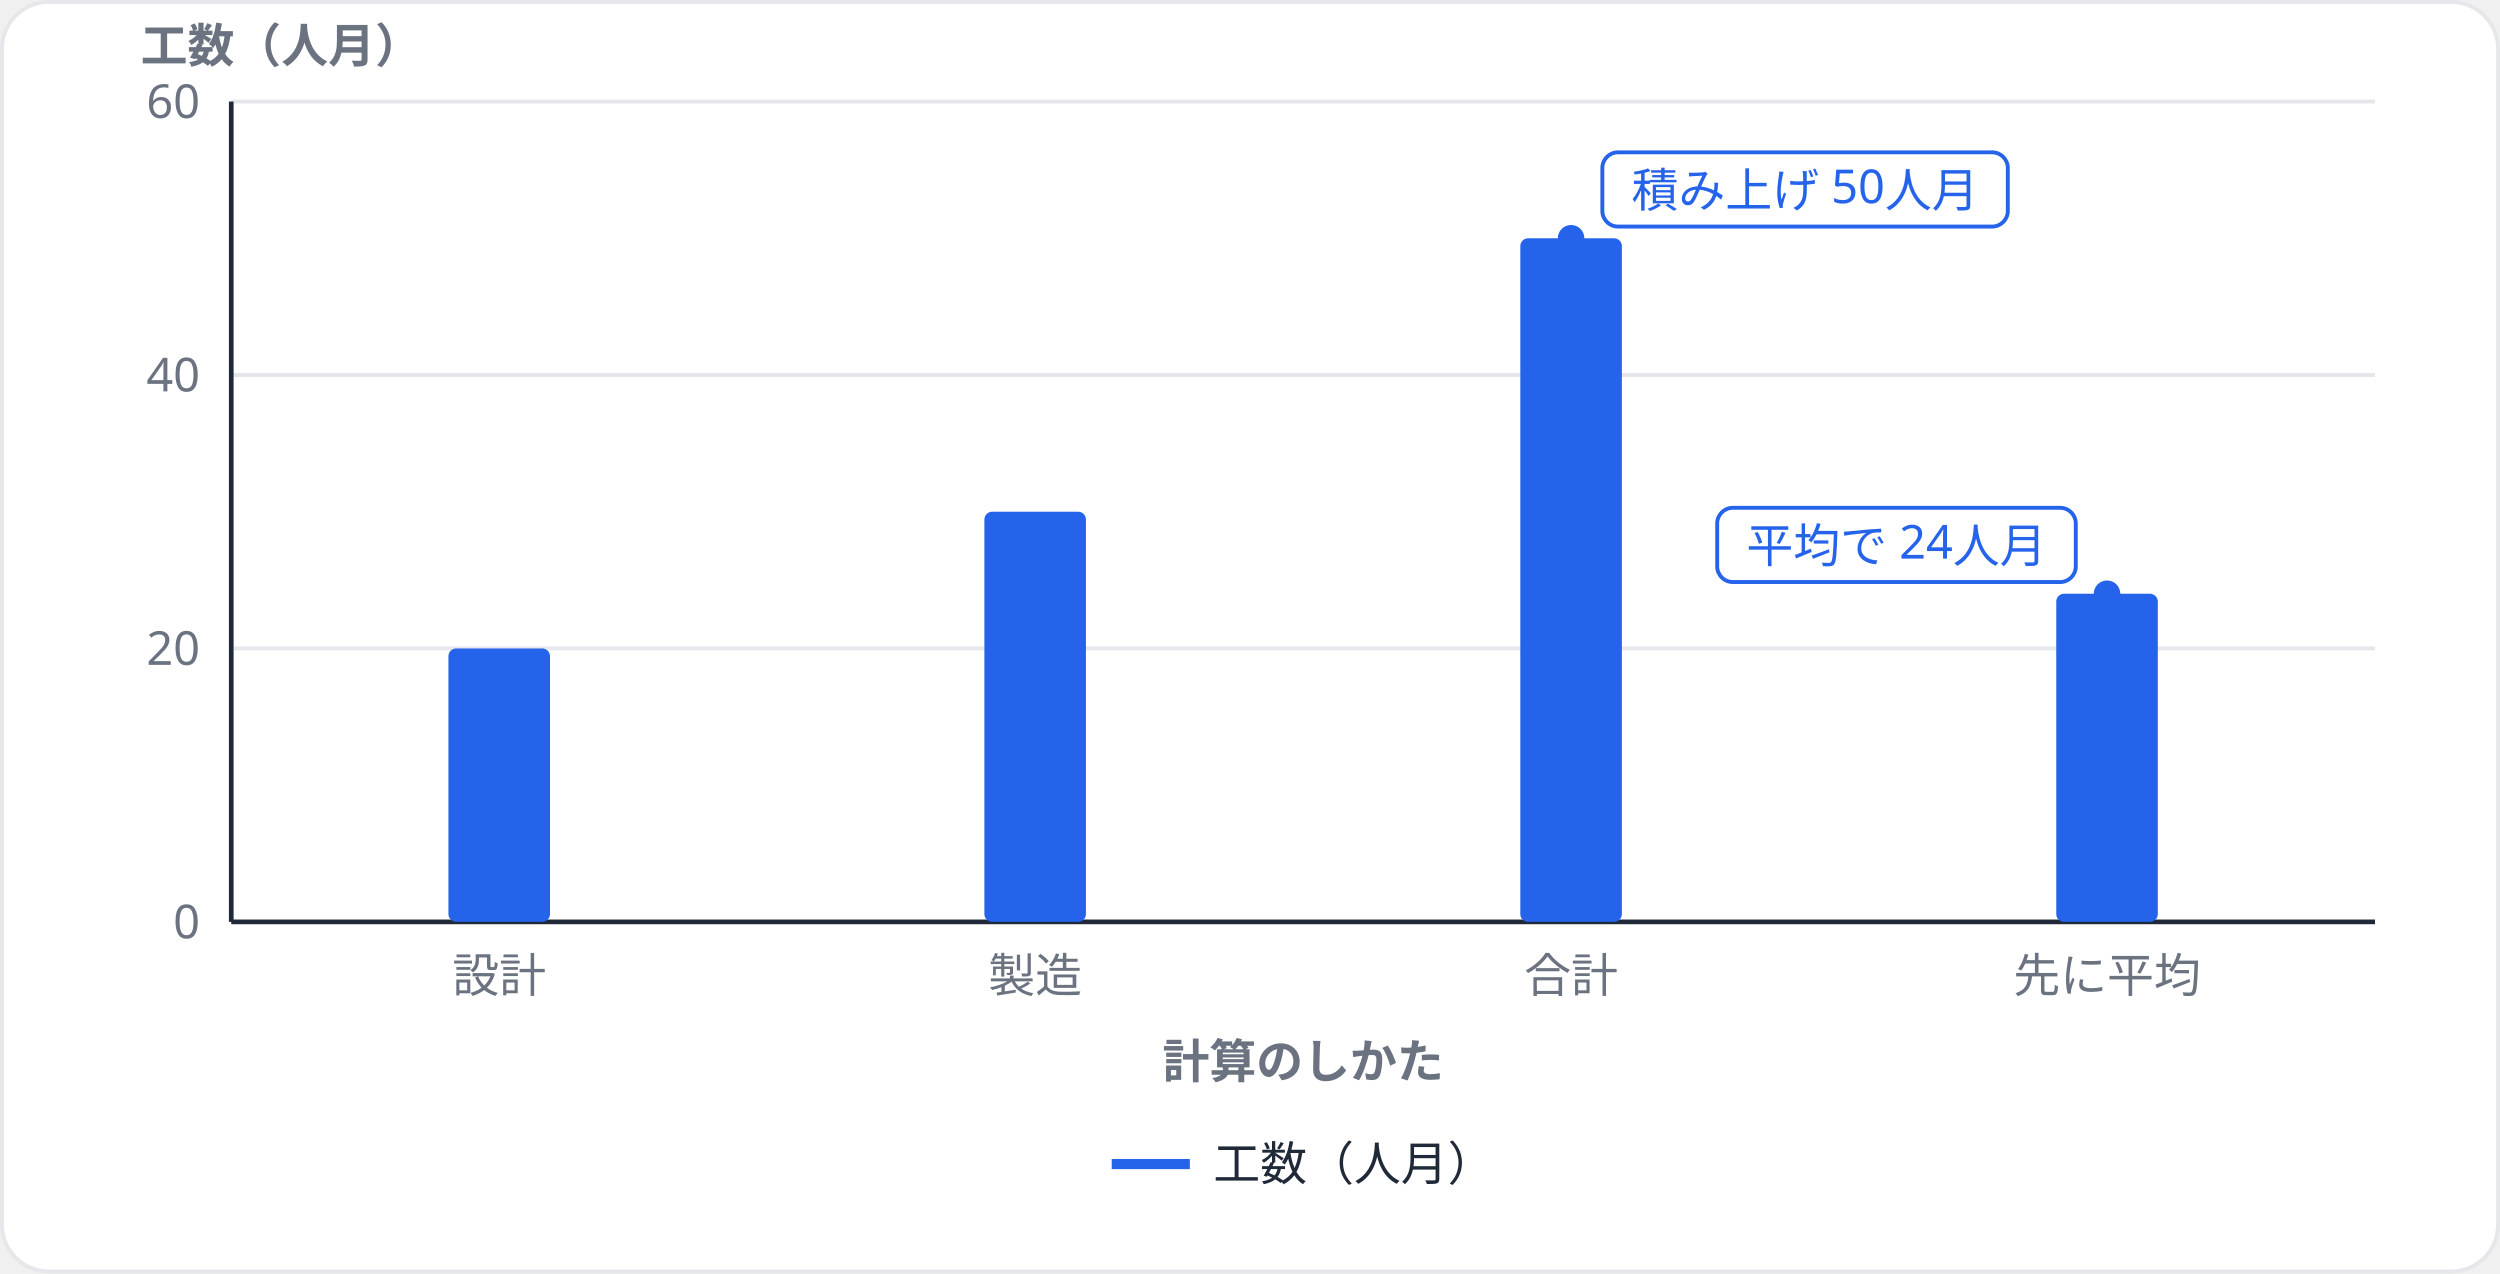
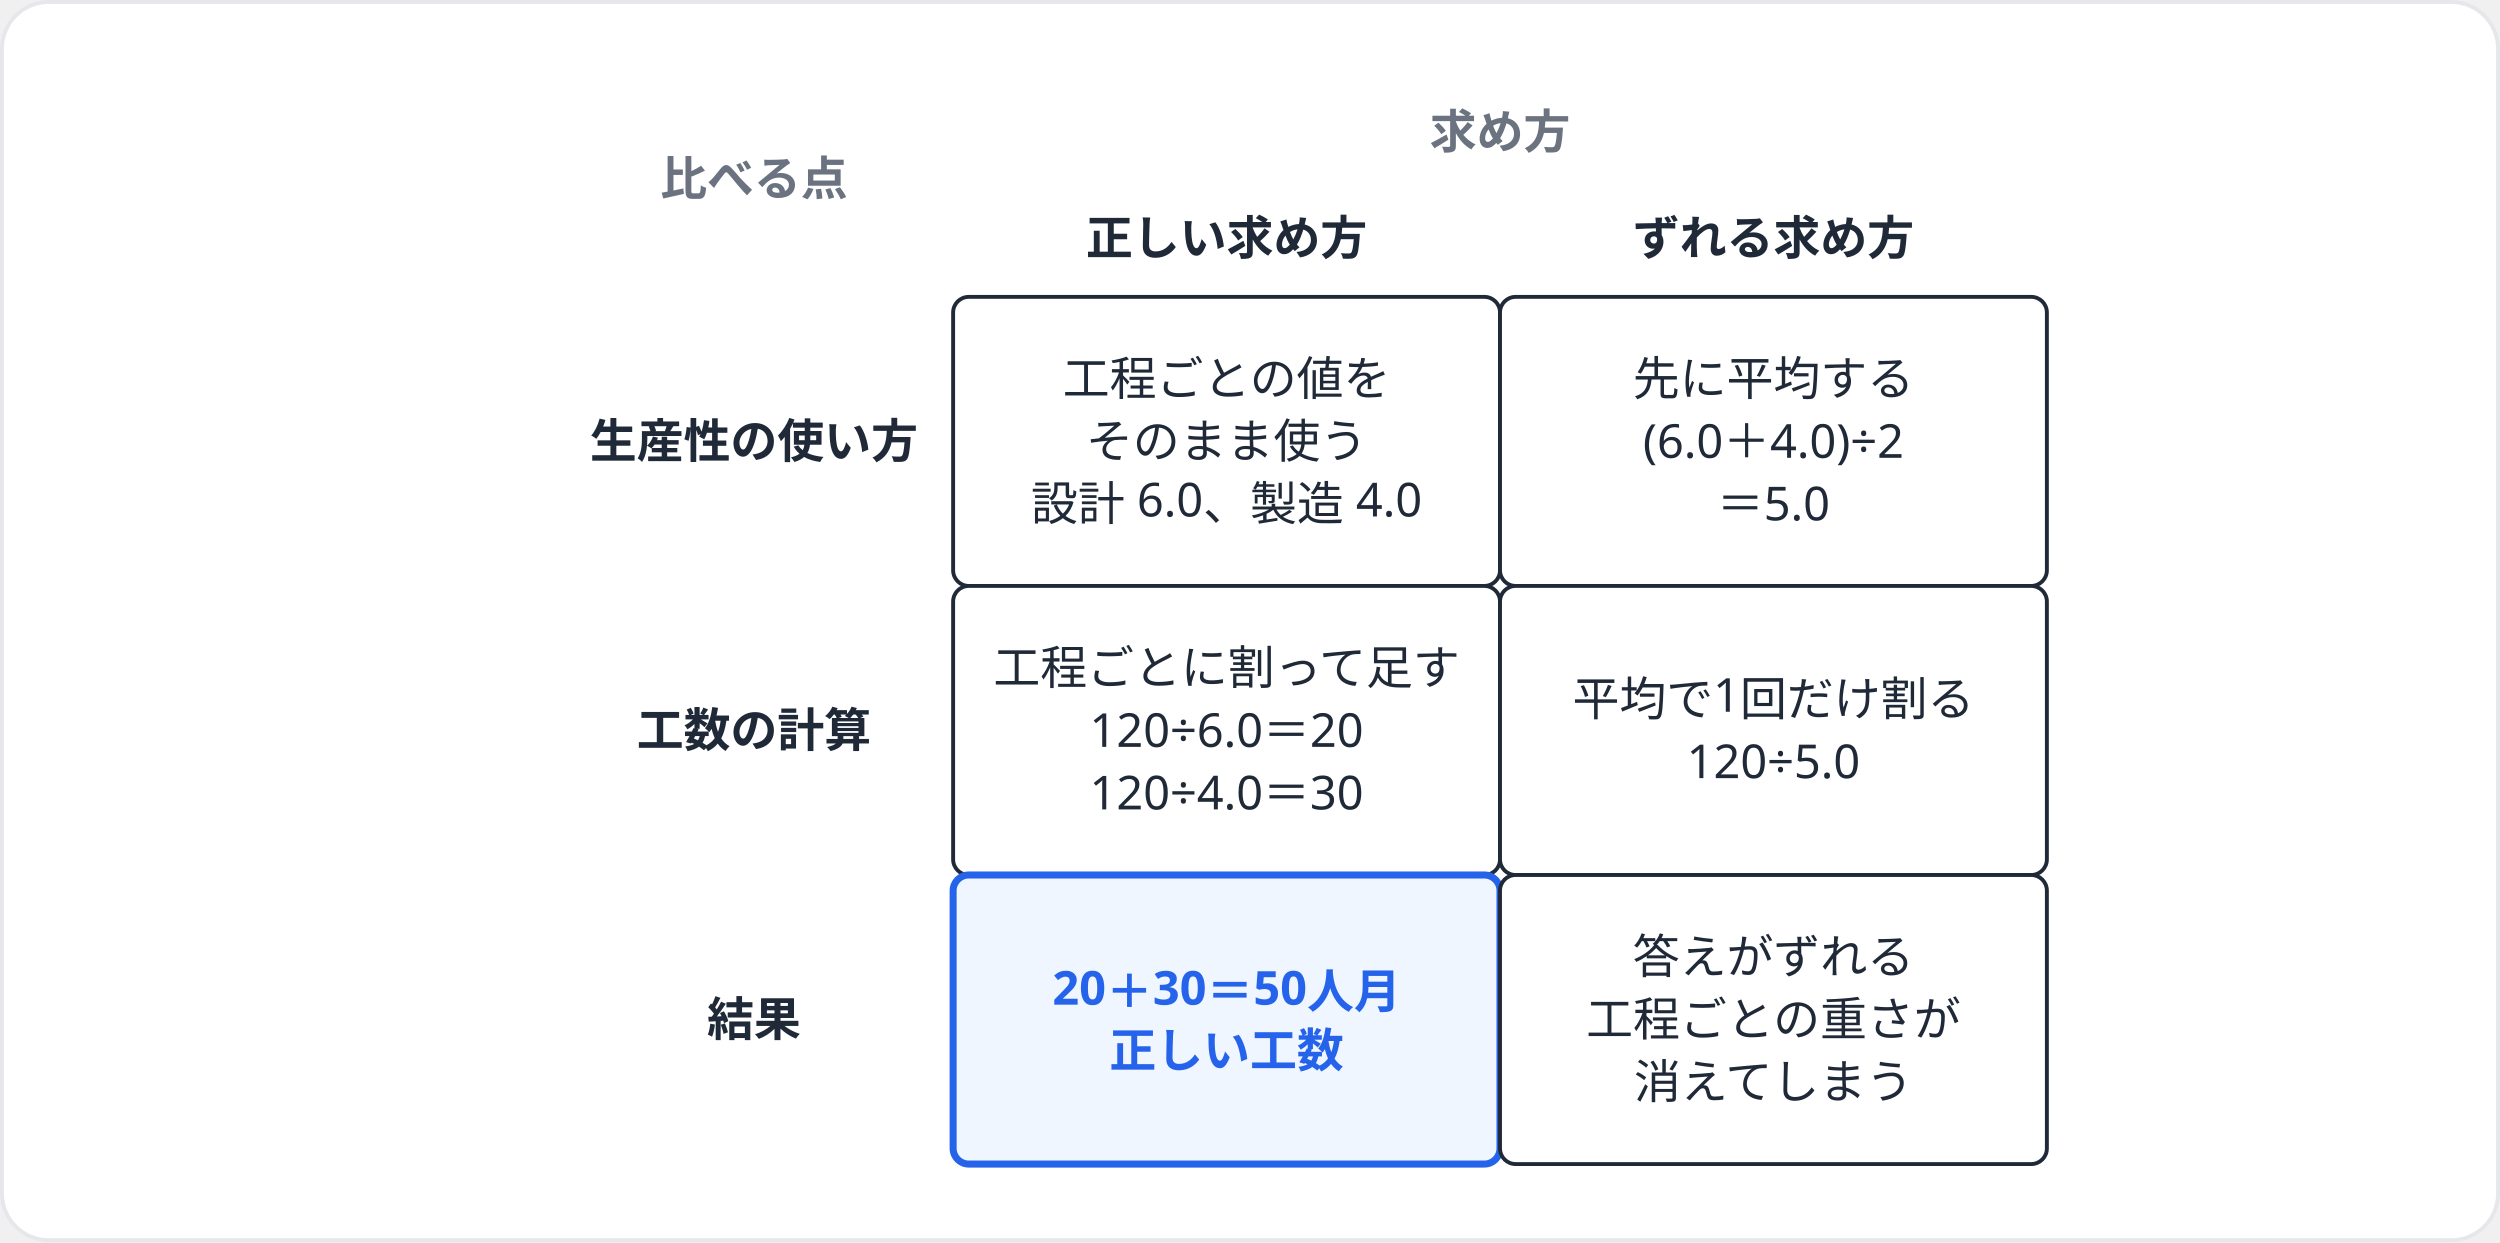
- <svg xmlns="http://www.w3.org/2000/svg" width="640" height="326" viewBox="0 0 640 326">
-   <rect x="0.5" y="0.5" width="639" height="325" rx="12" fill="#ffffff" stroke="#e5e7eb" stroke-width="1" />
-   <g transform="translate(20 20)">
-     <line x1="39.2" y1="216" x2="588" y2="216" stroke="#e5e7eb" stroke-width="1" />
-     <text x="31.2" y="220.2" font-family="Hiragino Sans, Hiragino Kaku Gothic ProN, Noto Sans JP, Yu Gothic, Meiryo, sans-serif" font-size="12" fill="#6b7280" text-anchor="end">0</text>
-     <line x1="39.2" y1="146" x2="588" y2="146" stroke="#e5e7eb" stroke-width="1" />
-     <text x="31.2" y="150.2" font-family="Hiragino Sans, Hiragino Kaku Gothic ProN, Noto Sans JP, Yu Gothic, Meiryo, sans-serif" font-size="12" fill="#6b7280" text-anchor="end">20</text>
-     <line x1="39.2" y1="76" x2="588" y2="76" stroke="#e5e7eb" stroke-width="1" />
-     <text x="31.2" y="80.2" font-family="Hiragino Sans, Hiragino Kaku Gothic ProN, Noto Sans JP, Yu Gothic, Meiryo, sans-serif" font-size="12" fill="#6b7280" text-anchor="end">40</text>
-     <line x1="39.2" y1="6" x2="588" y2="6" stroke="#e5e7eb" stroke-width="1" />
-     <text x="31.2" y="10.2" font-family="Hiragino Sans, Hiragino Kaku Gothic ProN, Noto Sans JP, Yu Gothic, Meiryo, sans-serif" font-size="12" fill="#6b7280" text-anchor="end">60</text>
-     <line x1="39.2" y1="6" x2="39.2" y2="216" stroke="#1f2937" stroke-width="1.2" />
-     <line x1="39.2" y1="216" x2="588" y2="216" stroke="#1f2937" stroke-width="1.2" />
-     <rect x="94.8" y="146" width="26" height="70" rx="2" fill="#2563eb" />
-     <rect x="232" y="111" width="26" height="105" rx="2" fill="#2563eb" />
-     <rect x="369.2" y="41" width="26" height="175" rx="2" fill="#2563eb" />
-     <rect x="506.4" y="132" width="26" height="84" rx="2" fill="#2563eb" />
-     <circle cx="382.2" cy="41" r="3.4" fill="#2563eb" />
-     <rect x="390.2" y="19" width="103.8" height="19" rx="4" fill="#ffffff" stroke="#2563eb" stroke-width="1" />
-     <text x="442.1" y="33" font-family="Hiragino Sans, Hiragino Kaku Gothic ProN, Noto Sans JP, Yu Gothic, Meiryo, sans-serif" font-size="12" fill="#2563eb" text-anchor="middle">積み上げ 50人月</text>
-     <circle cx="519.4" cy="132" r="3.4" fill="#2563eb" />
-     <rect x="419.6" y="110" width="91.8" height="19" rx="4" fill="#ffffff" stroke="#2563eb" stroke-width="1" />
-     <text x="465.5" y="124" font-family="Hiragino Sans, Hiragino Kaku Gothic ProN, Noto Sans JP, Yu Gothic, Meiryo, sans-serif" font-size="12" fill="#2563eb" text-anchor="middle">平均で 24人月</text>
-     <text x="107.8" y="234" font-family="Hiragino Sans, Hiragino Kaku Gothic ProN, Noto Sans JP, Yu Gothic, Meiryo, sans-serif" font-size="12" fill="#6b7280" text-anchor="middle">設計</text>
-     <text x="245" y="234" font-family="Hiragino Sans, Hiragino Kaku Gothic ProN, Noto Sans JP, Yu Gothic, Meiryo, sans-serif" font-size="12" fill="#6b7280" text-anchor="middle">製造</text>
-     <text x="382.2" y="234" font-family="Hiragino Sans, Hiragino Kaku Gothic ProN, Noto Sans JP, Yu Gothic, Meiryo, sans-serif" font-size="12" fill="#6b7280" text-anchor="middle">合計</text>
-     <text x="519.4" y="234" font-family="Hiragino Sans, Hiragino Kaku Gothic ProN, Noto Sans JP, Yu Gothic, Meiryo, sans-serif" font-size="12" fill="#6b7280" text-anchor="middle">先に平均</text>
-     <text x="313.6" y="256" font-family="Hiragino Sans, Hiragino Kaku Gothic ProN, Noto Sans JP, Yu Gothic, Meiryo, sans-serif" font-size="12" fill="#6b7280" text-anchor="middle" font-weight="600">計算のしかた</text>
-     <text x="16" y="-4" font-family="Hiragino Sans, Hiragino Kaku Gothic ProN, Noto Sans JP, Yu Gothic, Meiryo, sans-serif" font-size="12" fill="#6b7280" text-anchor="start" font-weight="600">工数（人月）</text>
-     <line x1="264.6" y1="278" x2="284.6" y2="278" stroke="#2563eb" stroke-width="2.6" />
-     <text x="290.6" y="282.2" font-family="Hiragino Sans, Hiragino Kaku Gothic ProN, Noto Sans JP, Yu Gothic, Meiryo, sans-serif" font-size="12" fill="#1f2937" text-anchor="start">工数（人月）</text>
+ <svg xmlns="http://www.w3.org/2000/svg" width="640" height="318" viewBox="0 0 640 318">
+   <rect x="0.5" y="0.5" width="639" height="317" rx="12" fill="#ffffff" stroke="#e5e7eb" stroke-width="1" />
+   <g transform="translate(116 20)">
+     <text x="268" y="18" font-family="Hiragino Sans, Hiragino Kaku Gothic ProN, Noto Sans JP, Yu Gothic, Meiryo, sans-serif" font-size="12" fill="#6b7280" text-anchor="middle" font-weight="600">求め方</text>
+     <text x="77" y="30" font-family="Hiragino Sans, Hiragino Kaku Gothic ProN, Noto Sans JP, Yu Gothic, Meiryo, sans-serif" font-size="12" fill="#6b7280" text-anchor="middle" font-weight="600">比べる点</text>
+     <text x="198" y="45.2" font-family="Hiragino Sans, Hiragino Kaku Gothic ProN, Noto Sans JP, Yu Gothic, Meiryo, sans-serif" font-size="12" fill="#1f2937" text-anchor="middle" font-weight="600">正しい求め方</text>
+     <text x="338" y="45.2" font-family="Hiragino Sans, Hiragino Kaku Gothic ProN, Noto Sans JP, Yu Gothic, Meiryo, sans-serif" font-size="12" fill="#1f2937" text-anchor="middle" font-weight="600">ずれる求め方</text>
+     <text x="77" y="97.2" font-family="Hiragino Sans, Hiragino Kaku Gothic ProN, Noto Sans JP, Yu Gothic, Meiryo, sans-serif" font-size="12" fill="#1f2937" text-anchor="middle" font-weight="600">生産性の使い方</text>
+     <text x="77" y="171.2" font-family="Hiragino Sans, Hiragino Kaku Gothic ProN, Noto Sans JP, Yu Gothic, Meiryo, sans-serif" font-size="12" fill="#1f2937" text-anchor="middle" font-weight="600">工数の計算</text>
+     <text x="77" y="245.2" font-family="Hiragino Sans, Hiragino Kaku Gothic ProN, Noto Sans JP, Yu Gothic, Meiryo, sans-serif" font-size="12" fill="#1f2937" text-anchor="middle" font-weight="600">結果</text>
+     <rect x="128" y="56" width="140" height="74" rx="4" fill="#ffffff" stroke="#1f2937" stroke-width="1" />
+     <text x="198" y="81.2" font-family="Hiragino Sans, Hiragino Kaku Gothic ProN, Noto Sans JP, Yu Gothic, Meiryo, sans-serif" font-size="12" fill="#1f2937" text-anchor="middle">工程ごとの値を</text>
+     <text x="198" y="97.2" font-family="Hiragino Sans, Hiragino Kaku Gothic ProN, Noto Sans JP, Yu Gothic, Meiryo, sans-serif" font-size="12" fill="#1f2937" text-anchor="middle">そのまま使う</text>
+     <text x="198" y="113.2" font-family="Hiragino Sans, Hiragino Kaku Gothic ProN, Noto Sans JP, Yu Gothic, Meiryo, sans-serif" font-size="12" fill="#1f2937" text-anchor="middle">設計 6.0、製造 4.0</text>
+     <rect x="268" y="56" width="140" height="74" rx="4" fill="#ffffff" stroke="#1f2937" stroke-width="1" />
+     <text x="338" y="81.2" font-family="Hiragino Sans, Hiragino Kaku Gothic ProN, Noto Sans JP, Yu Gothic, Meiryo, sans-serif" font-size="12" fill="#1f2937" text-anchor="middle">先に平均する</text>
+     <text x="338" y="97.2" font-family="Hiragino Sans, Hiragino Kaku Gothic ProN, Noto Sans JP, Yu Gothic, Meiryo, sans-serif" font-size="12" fill="#1f2937" text-anchor="middle">(6.0＋4.0)÷2</text>
+     <text x="338" y="113.2" font-family="Hiragino Sans, Hiragino Kaku Gothic ProN, Noto Sans JP, Yu Gothic, Meiryo, sans-serif" font-size="12" fill="#1f2937" text-anchor="middle">＝5.0</text>
+     <rect x="128" y="130" width="140" height="74" rx="4" fill="#ffffff" stroke="#1f2937" stroke-width="1" />
+     <text x="198" y="155.2" font-family="Hiragino Sans, Hiragino Kaku Gothic ProN, Noto Sans JP, Yu Gothic, Meiryo, sans-serif" font-size="12" fill="#1f2937" text-anchor="middle">工程ごとに割って足す</text>
+     <text x="198" y="171.2" font-family="Hiragino Sans, Hiragino Kaku Gothic ProN, Noto Sans JP, Yu Gothic, Meiryo, sans-serif" font-size="12" fill="#1f2937" text-anchor="middle">120÷6.0＝20</text>
+     <text x="198" y="187.2" font-family="Hiragino Sans, Hiragino Kaku Gothic ProN, Noto Sans JP, Yu Gothic, Meiryo, sans-serif" font-size="12" fill="#1f2937" text-anchor="middle">120÷4.0＝30</text>
+     <rect x="268" y="130" width="140" height="74" rx="4" fill="#ffffff" stroke="#1f2937" stroke-width="1" />
+     <text x="338" y="163.2" font-family="Hiragino Sans, Hiragino Kaku Gothic ProN, Noto Sans JP, Yu Gothic, Meiryo, sans-serif" font-size="12" fill="#1f2937" text-anchor="middle">平均で1回だけ割る</text>
+     <text x="338" y="179.2" font-family="Hiragino Sans, Hiragino Kaku Gothic ProN, Noto Sans JP, Yu Gothic, Meiryo, sans-serif" font-size="12" fill="#1f2937" text-anchor="middle">120÷5.0</text>
+     <rect x="128" y="204" width="140" height="74" rx="4" fill="#eff6ff" stroke="#2563eb" stroke-width="1.8" />
+     <text x="198" y="237.2" font-family="Hiragino Sans, Hiragino Kaku Gothic ProN, Noto Sans JP, Yu Gothic, Meiryo, sans-serif" font-size="12" fill="#2563eb" text-anchor="middle" font-weight="600">20＋30＝50人月</text>
+     <text x="198" y="253.2" font-family="Hiragino Sans, Hiragino Kaku Gothic ProN, Noto Sans JP, Yu Gothic, Meiryo, sans-serif" font-size="12" fill="#2563eb" text-anchor="middle" font-weight="600">正しい工数</text>
+     <rect x="268" y="204" width="140" height="74" rx="4" fill="#ffffff" stroke="#1f2937" stroke-width="1" />
+     <text x="338" y="229.2" font-family="Hiragino Sans, Hiragino Kaku Gothic ProN, Noto Sans JP, Yu Gothic, Meiryo, sans-serif" font-size="12" fill="#1f2937" text-anchor="middle">答えがずれる</text>
+     <text x="338" y="245.2" font-family="Hiragino Sans, Hiragino Kaku Gothic ProN, Noto Sans JP, Yu Gothic, Meiryo, sans-serif" font-size="12" fill="#1f2937" text-anchor="middle">工程ごとの重さが</text>
+     <text x="338" y="261.2" font-family="Hiragino Sans, Hiragino Kaku Gothic ProN, Noto Sans JP, Yu Gothic, Meiryo, sans-serif" font-size="12" fill="#1f2937" text-anchor="middle">消えてしまう</text>
  </g>
</svg>
